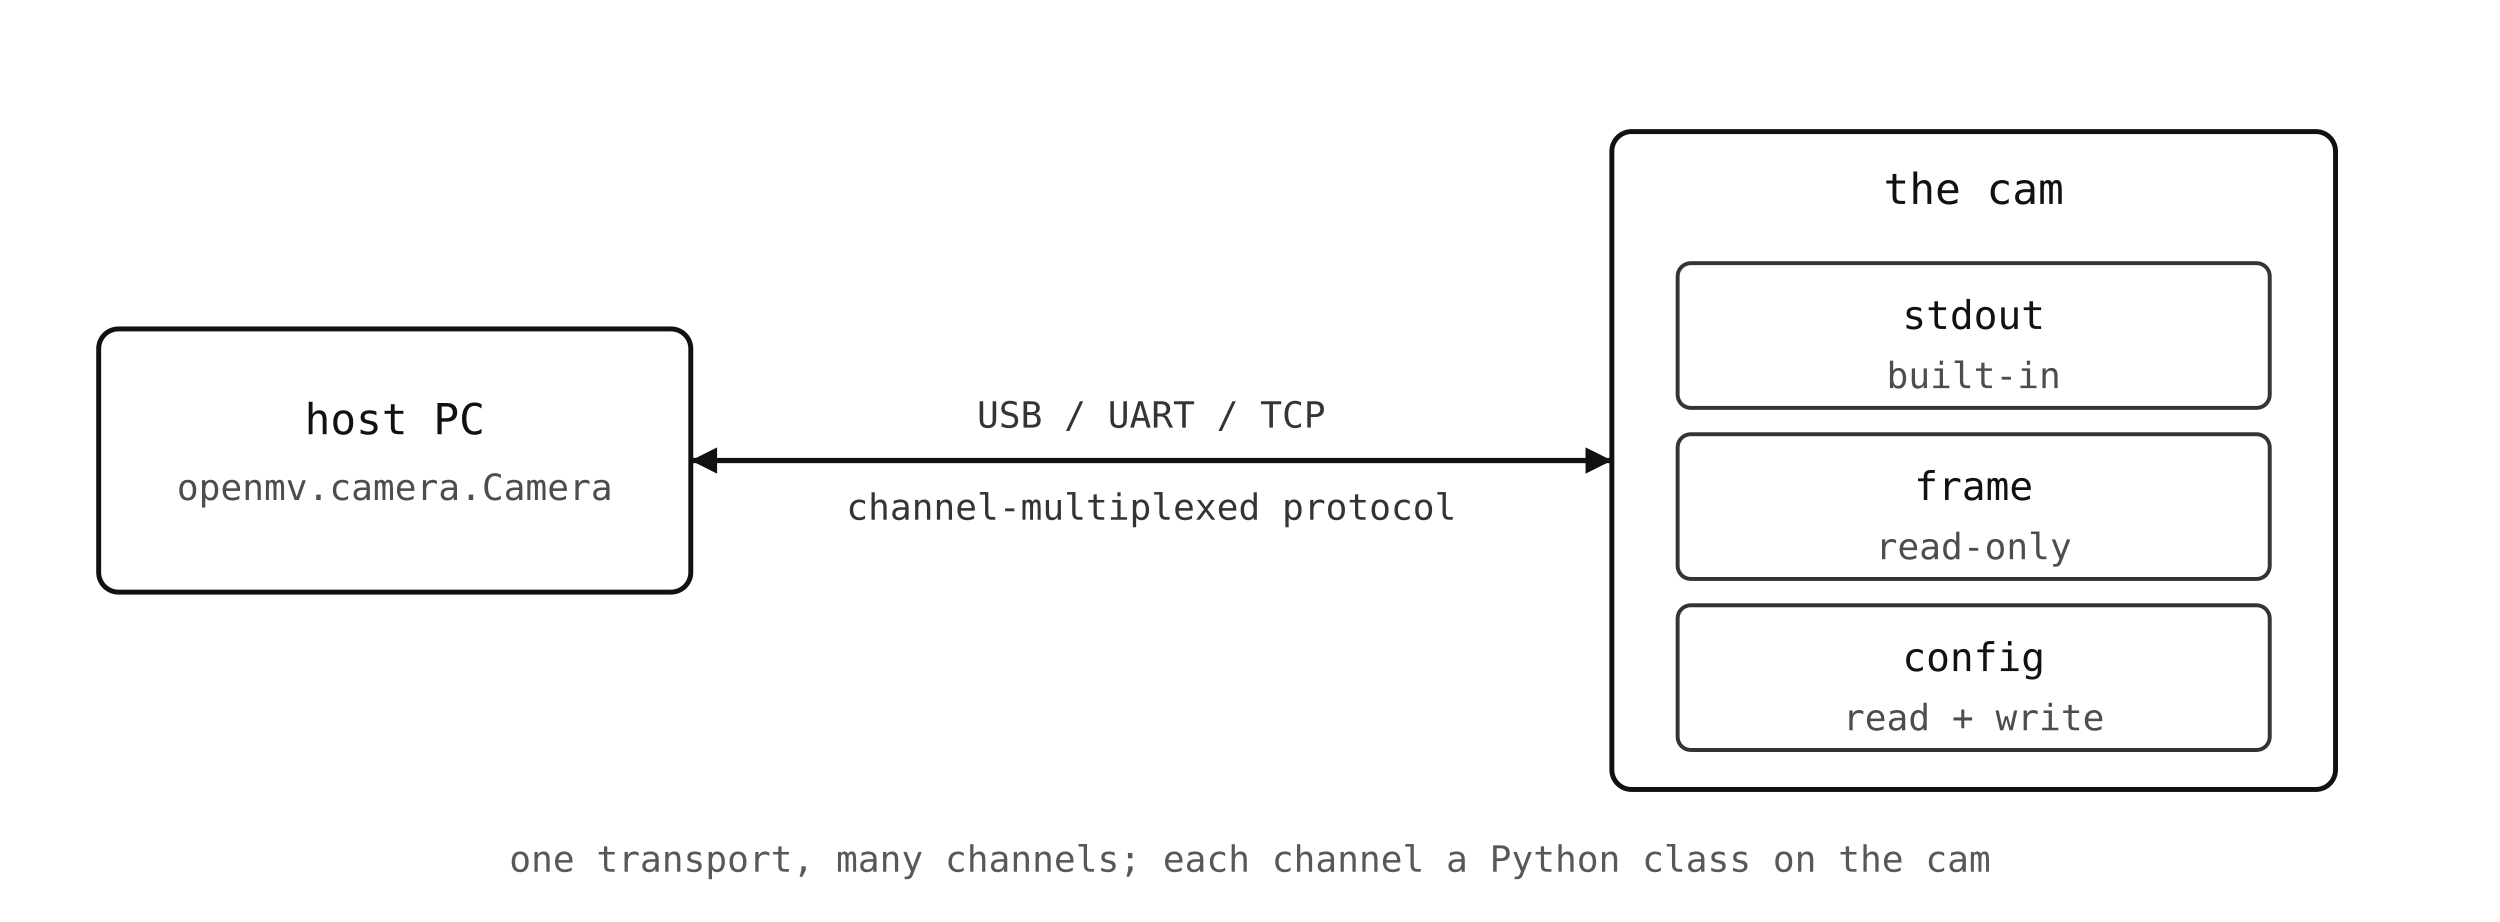
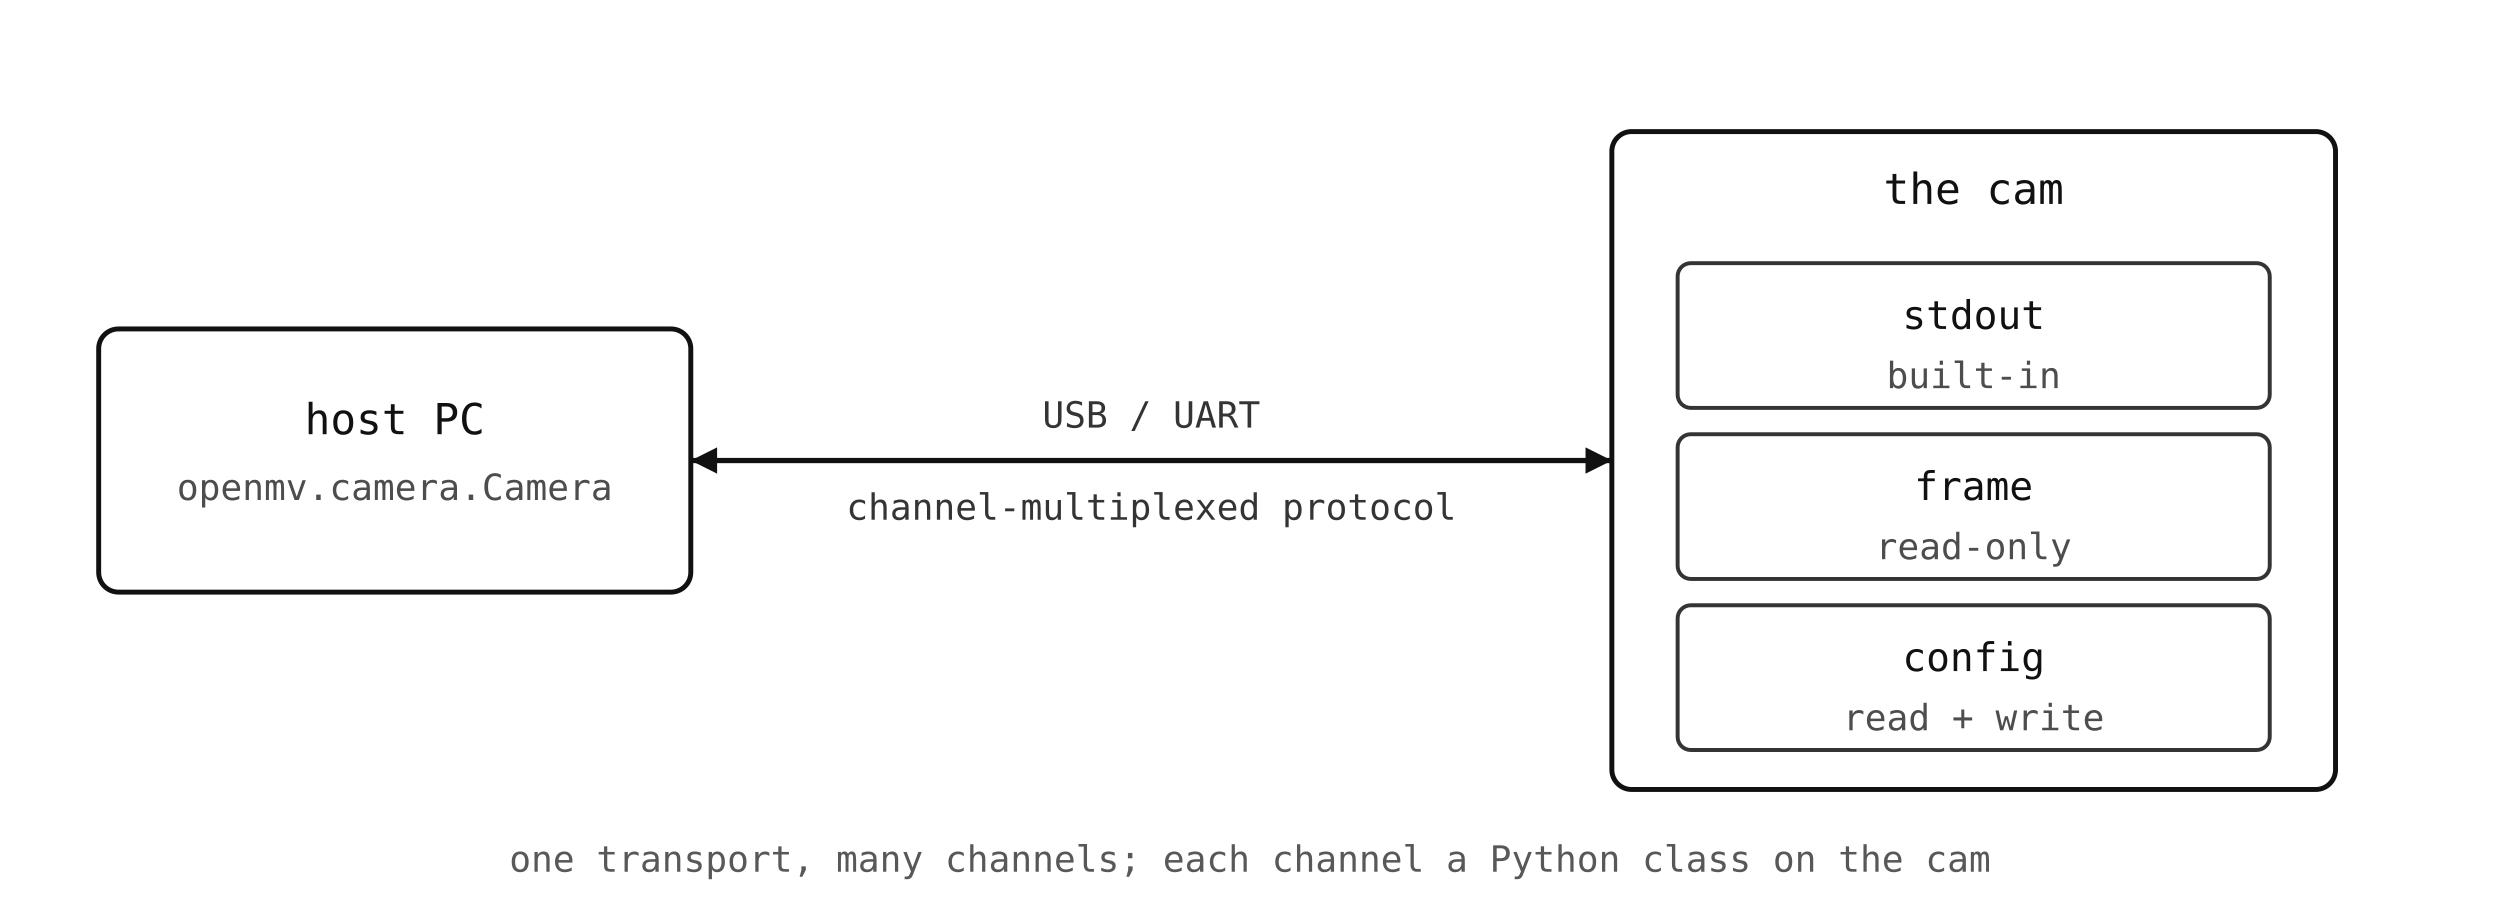
<svg xmlns="http://www.w3.org/2000/svg" viewBox="0 0 760 280" font-family="ui-monospace, SFMono-Regular, Menlo, Consolas, monospace" font-size="13">
  <style>
    svg { color: #111; }
    @media (prefers-color-scheme: dark) { svg { color: #eee; } }
  </style>
  <g fill="none" stroke="currentColor" stroke-width="1.5">
    <rect x="30" y="100" width="180" height="80" rx="6" />
  </g>
  <g fill="currentColor" font-size="13" text-anchor="middle">
    <text x="120" y="132">host PC</text>
    <text x="120" y="152" font-size="11" opacity="0.75">openmv.camera.Camera</text>
  </g>
  <g fill="none" stroke="currentColor" stroke-width="1.5">
    <rect x="490" y="40" width="220" height="200" rx="6" />
  </g>
  <g fill="currentColor" font-size="13" text-anchor="middle">
    <text x="600" y="62">the cam</text>
  </g>
  <g fill="none" stroke="currentColor" stroke-width="1.2" opacity="0.85">
    <rect x="510" y="80" width="180" height="44" rx="4" />
    <rect x="510" y="132" width="180" height="44" rx="4" />
    <rect x="510" y="184" width="180" height="44" rx="4" />
  </g>
  <g fill="currentColor" font-size="12" text-anchor="middle">
    <text x="600" y="100">stdout</text>
    <text x="600" y="118" font-size="11" opacity="0.75">built-in</text>
    <text x="600" y="152">frame</text>
    <text x="600" y="170" font-size="11" opacity="0.75">read-only</text>
    <text x="600" y="204">config</text>
    <text x="600" y="222" font-size="11" opacity="0.75">read + write</text>
  </g>
  <g fill="none" stroke="currentColor" stroke-width="1.6">
    <line x1="210" y1="140" x2="490" y2="140" />
  </g>
  <g fill="currentColor" stroke="none">
    <polygon points="482,136 482,144 490,140" />
    <polygon points="218,136 218,144 210,140" />
  </g>
  <g fill="currentColor" font-size="11" text-anchor="middle" opacity="0.85">
-     <text x="350" y="130">USB / UART / TCP</text>
+     <text x="350" y="130">USB / UART</text>
    <text x="350" y="158">channel-multiplexed protocol</text>
  </g>
  <g fill="currentColor" font-size="11" text-anchor="middle" opacity="0.7">
    <text x="380" y="265">one transport, many channels; each channel a Python class on the cam</text>
  </g>
</svg>
